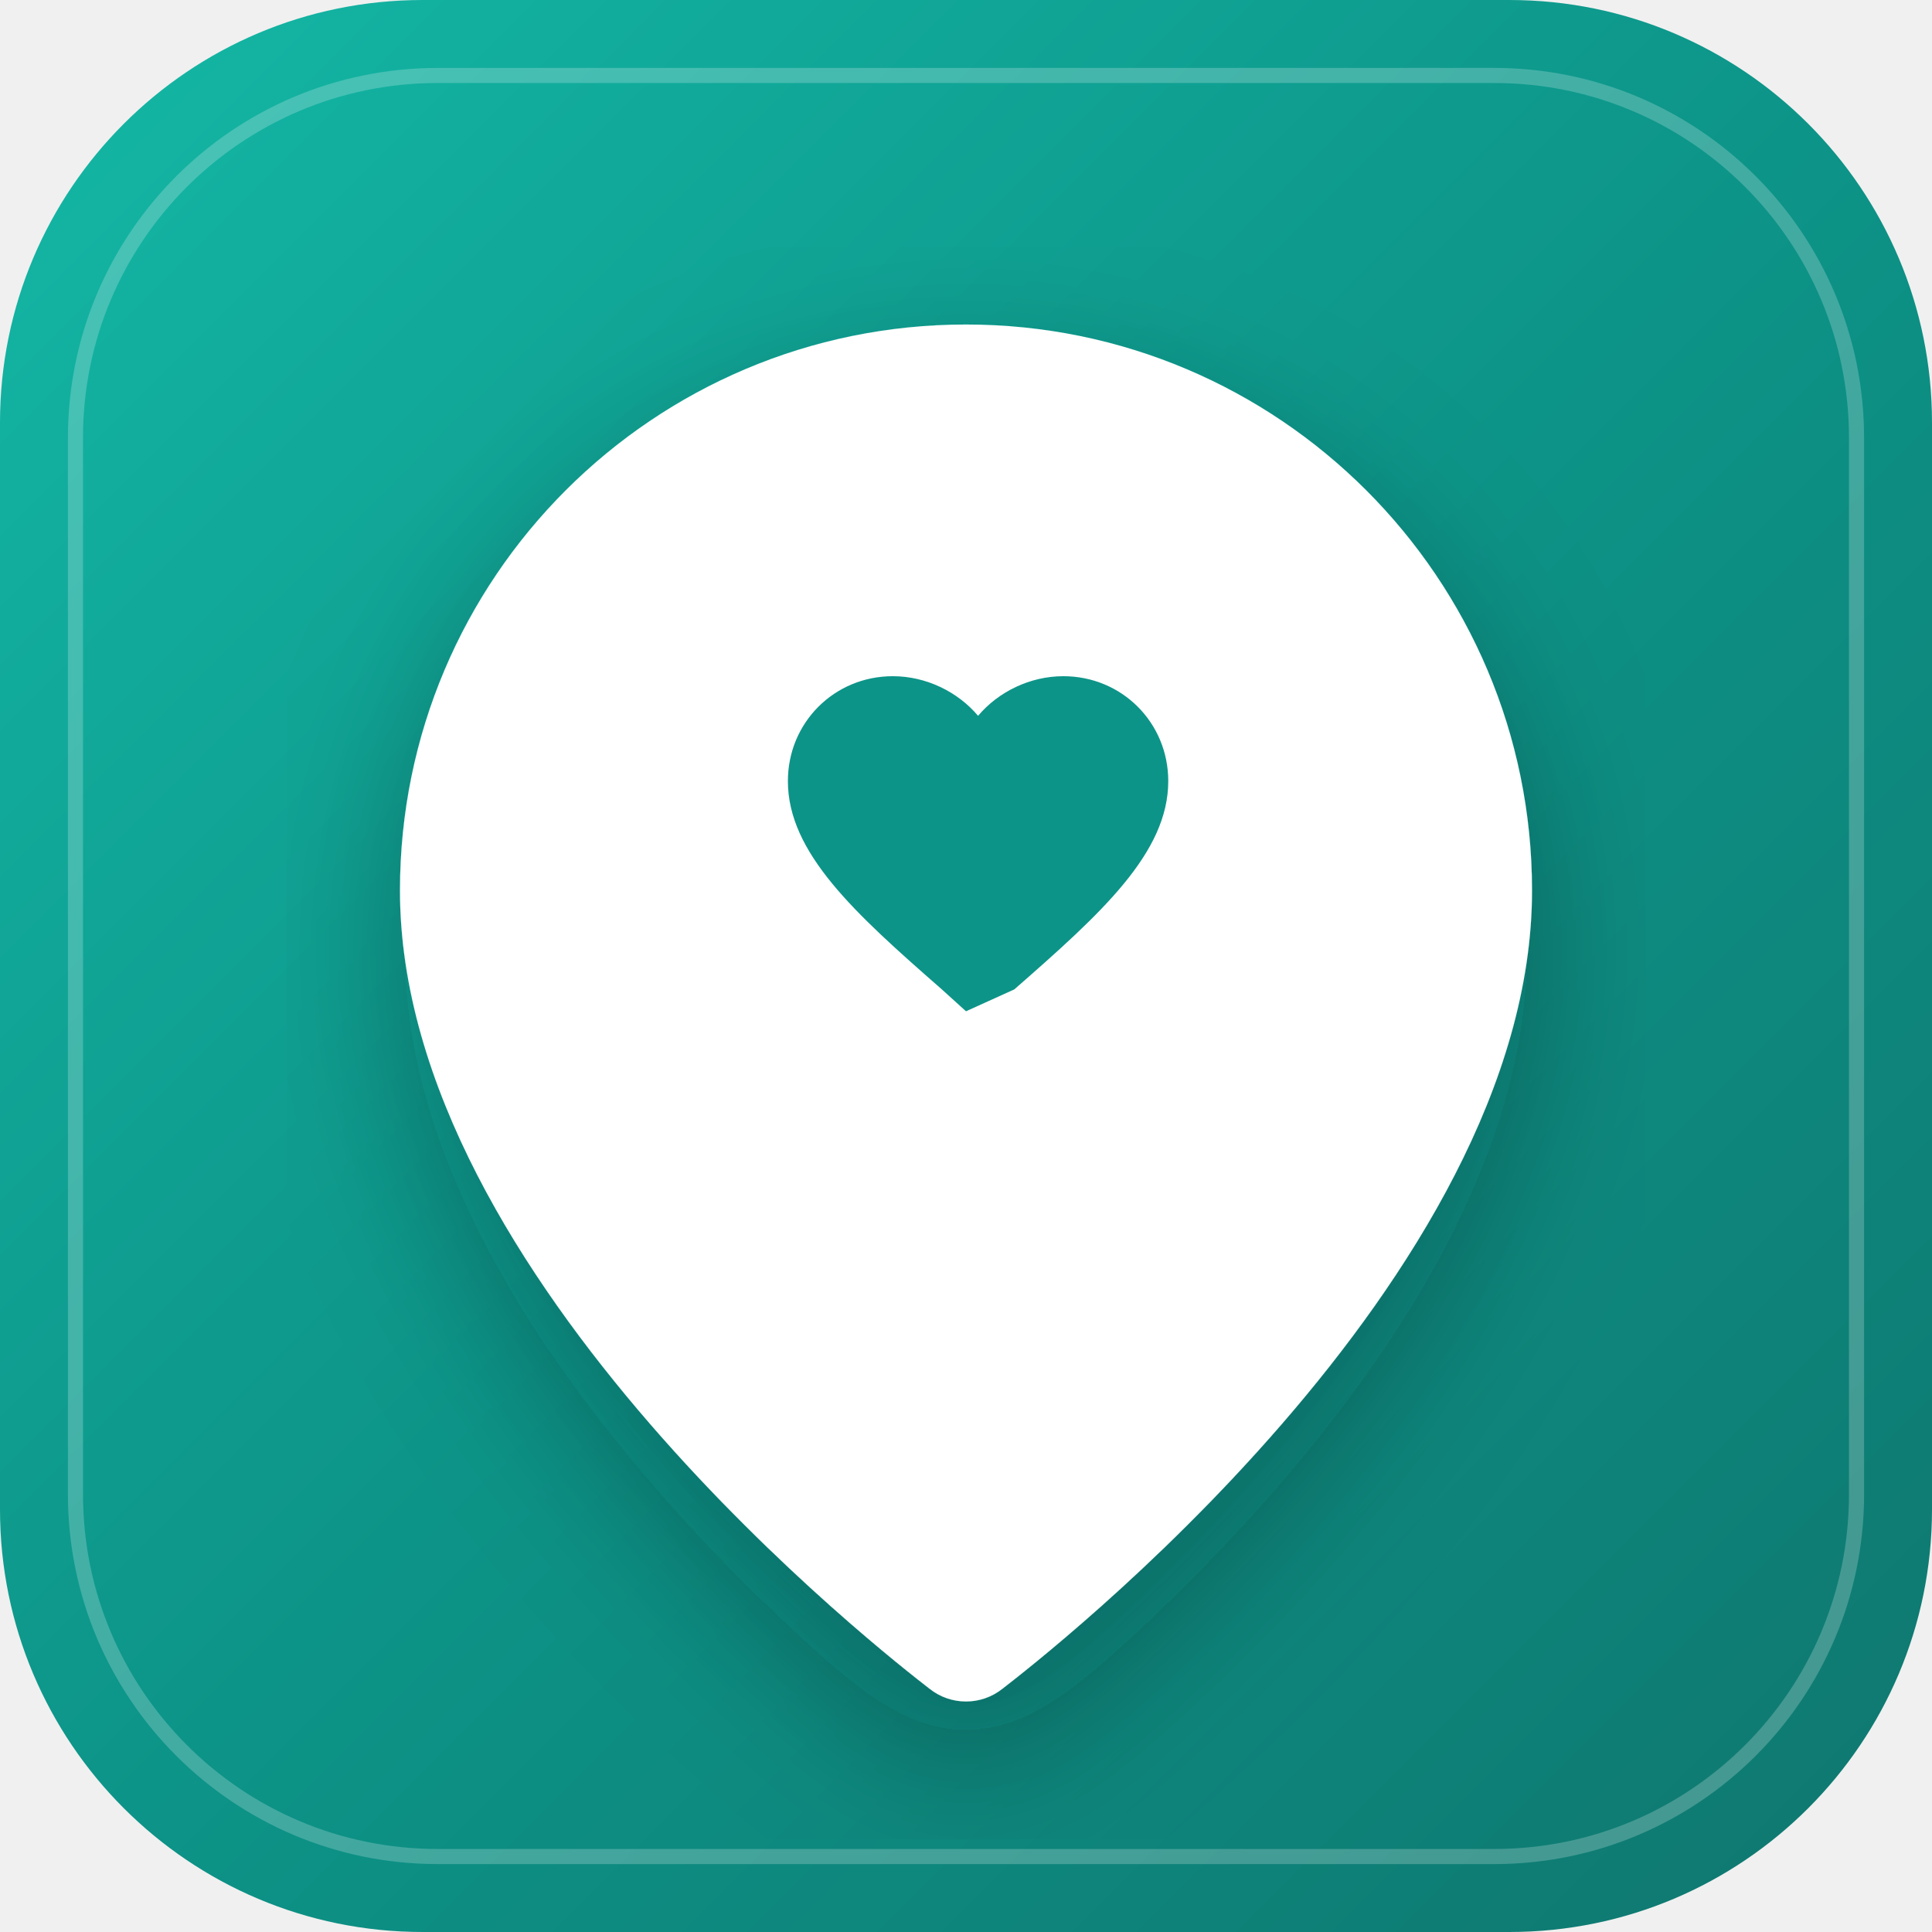
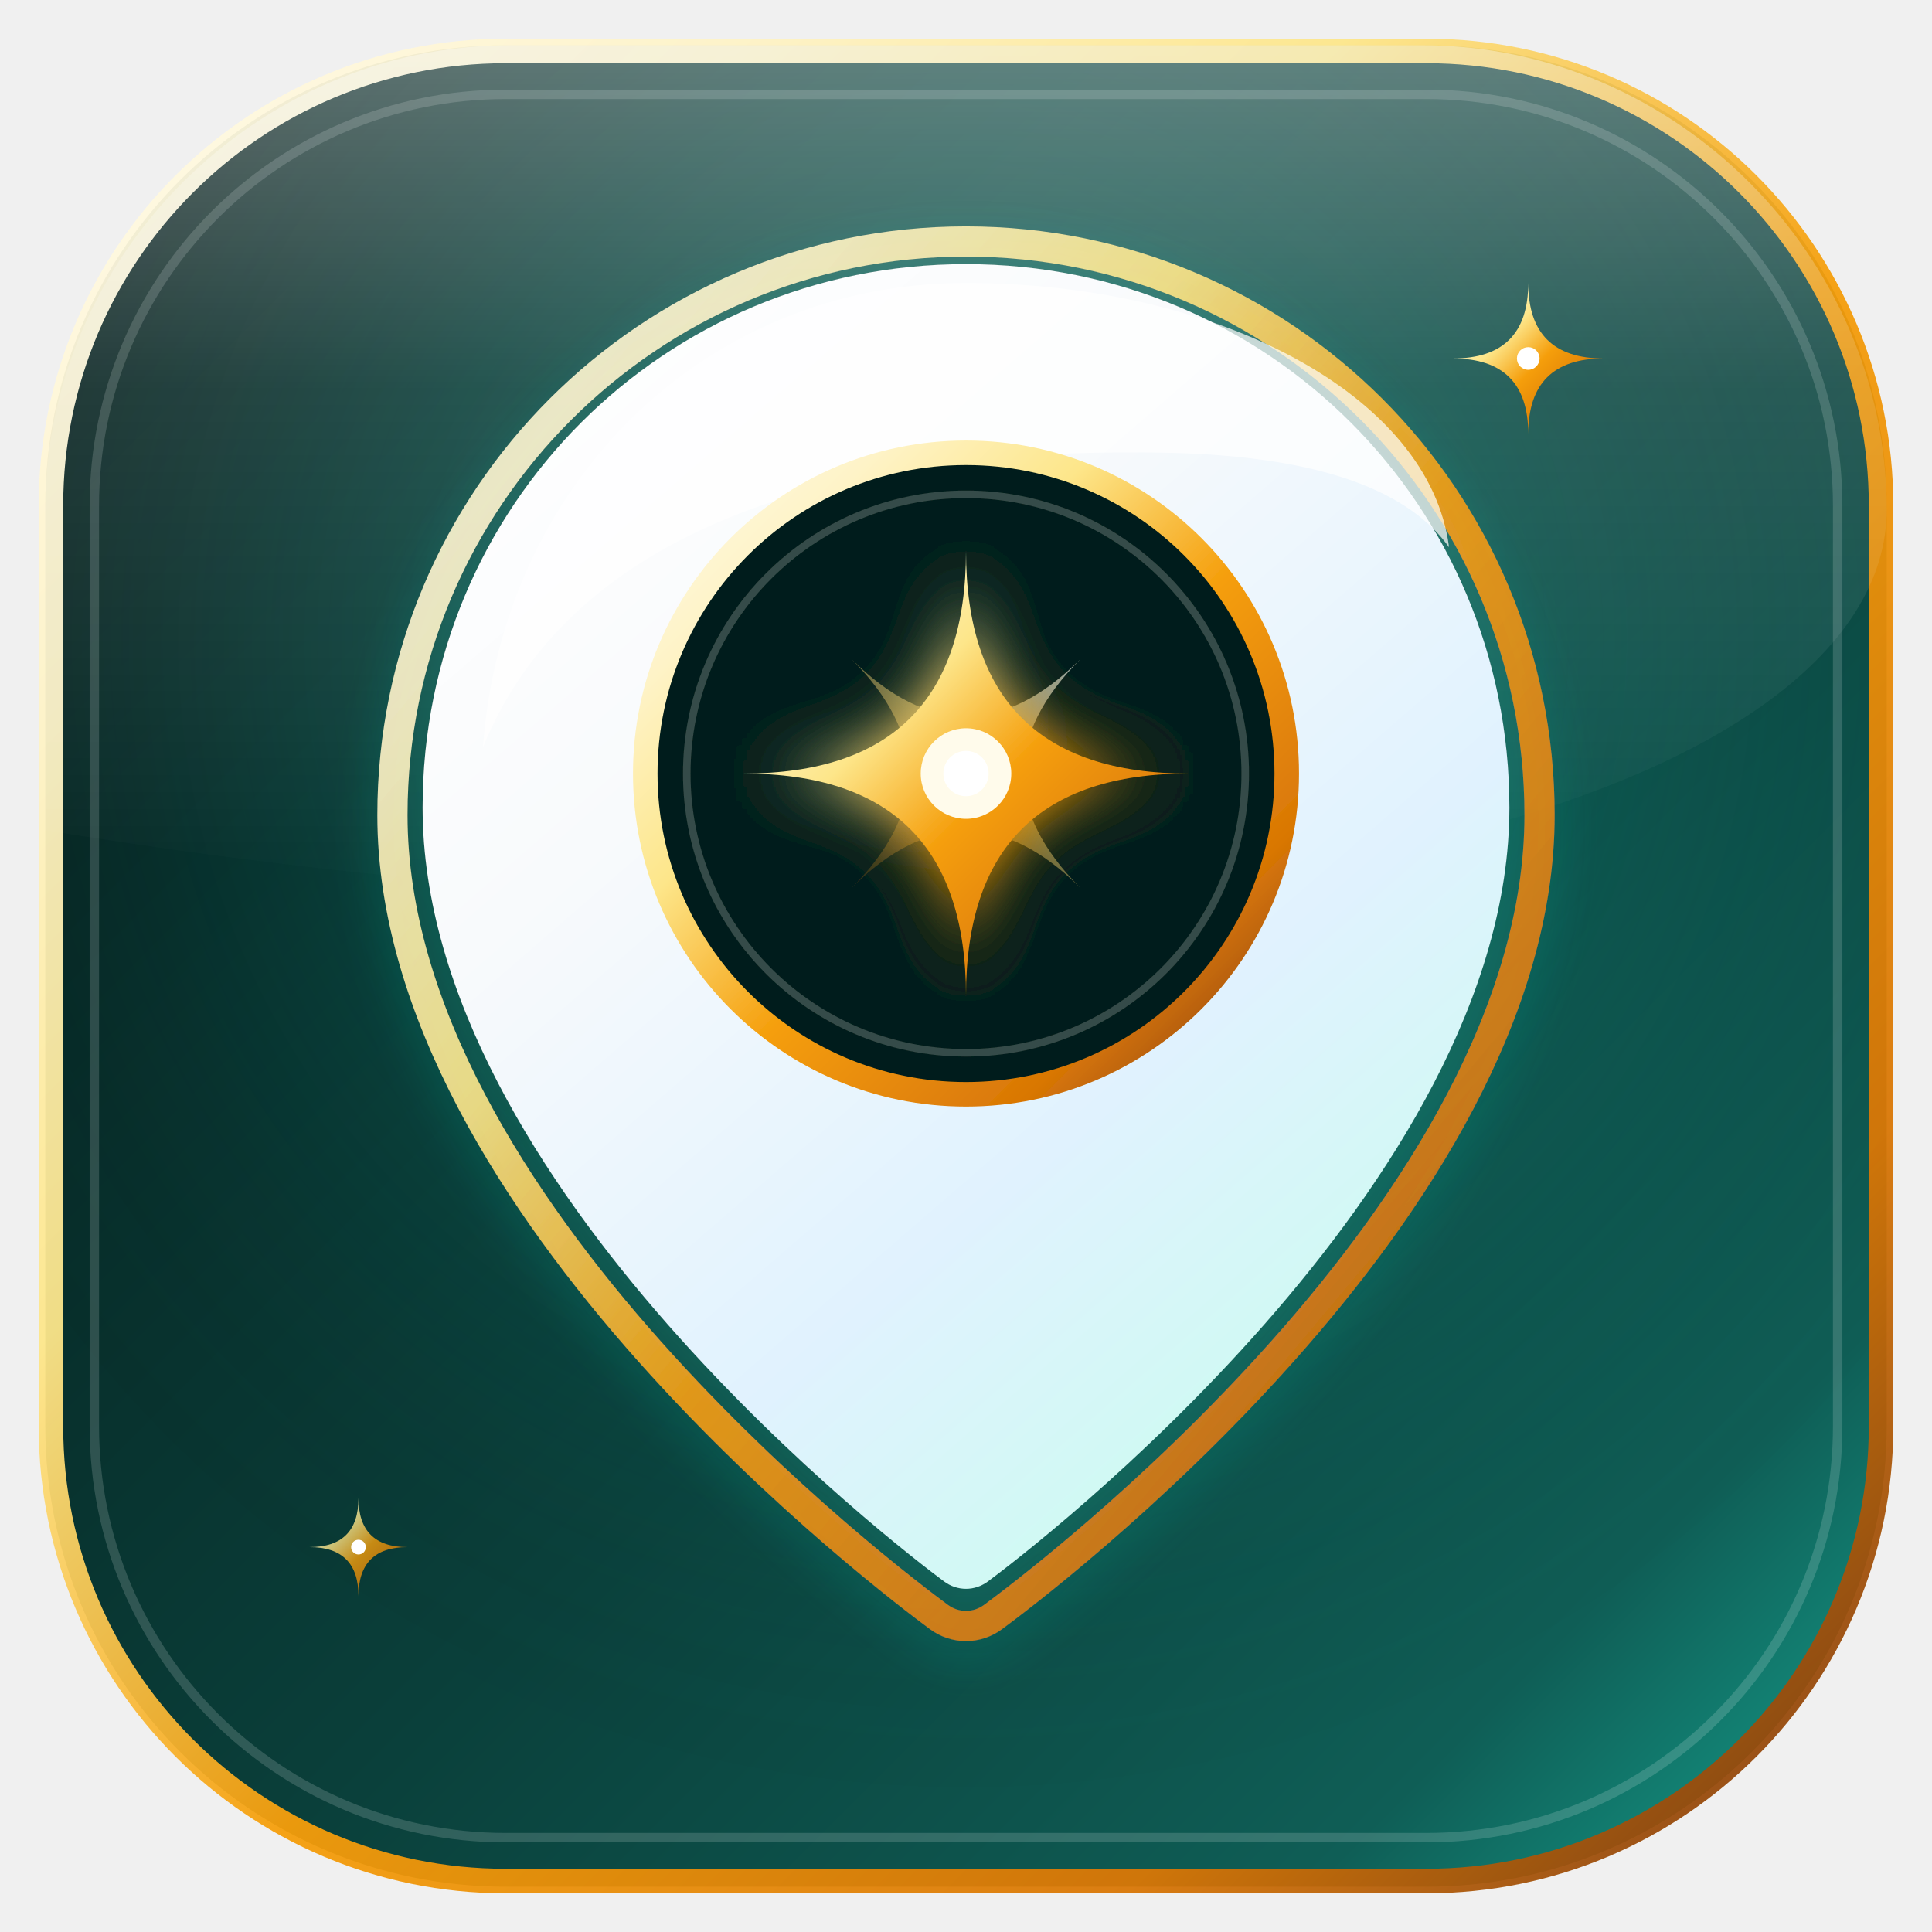
<svg xmlns="http://www.w3.org/2000/svg" viewBox="0 0 512 512" width="512" height="512">
  <defs>
    <linearGradient id="bgGrad512" x1="0%" y1="0%" x2="100%" y2="100%">
-       <stop offset="0%" stop-color="#14B8A6" />
-       <stop offset="50%" stop-color="#0D9488" />
-       <stop offset="100%" stop-color="#0F766E" />
+       <stop offset="0%" stop-color="#031715" />
+       <stop offset="25%" stop-color="#062825" />
+       <stop offset="55%" stop-color="#0A3F3A" />
+       <stop offset="85%" stop-color="#0F5E56" />
+       <stop offset="100%" stop-color="#159F8C" />
    </linearGradient>
-     <filter id="shadow512" x="-10%" y="-10%" width="120%" height="120%">
-       <feDropShadow dx="0" dy="16" stdDeviation="20" flood-color="rgba(15, 23, 42, 0.3)" />
+     <radialGradient id="ambientGlow512" cx="50%" cy="32%" r="65%">
+       <stop offset="0%" stop-color="#2DD4BF" stop-opacity="0.38" />
+       <stop offset="45%" stop-color="#14B8A6" stop-opacity="0.18" />
+       <stop offset="75%" stop-color="#0F766E" stop-opacity="0.06" />
+       <stop offset="100%" stop-color="#000000" stop-opacity="0" />
+     </radialGradient>
+     <linearGradient id="goldGrad512" x1="0%" y1="0%" x2="100%" y2="100%">
+       <stop offset="0%" stop-color="#FFFBEB" />
+       <stop offset="18%" stop-color="#FEF3C7" />
+       <stop offset="35%" stop-color="#FDE68A" />
+       <stop offset="55%" stop-color="#F59E0B" />
+       <stop offset="80%" stop-color="#D97706" />
+       <stop offset="100%" stop-color="#78350F" />
+     </linearGradient>
+     <linearGradient id="goldFlare512" x1="0%" y1="0%" x2="0%" y2="100%">
+       <stop offset="0%" stop-color="#FFFFFF" stop-opacity="0.95" />
+       <stop offset="40%" stop-color="#FDE68A" stop-opacity="0.75" />
+       <stop offset="100%" stop-color="#D97706" stop-opacity="0.3" />
+     </linearGradient>
+     <linearGradient id="pinGrad512" x1="15%" y1="0%" x2="85%" y2="100%">
+       <stop offset="0%" stop-color="#FFFFFF" />
+       <stop offset="30%" stop-color="#F8FAFC" />
+       <stop offset="65%" stop-color="#E0F2FE" />
+       <stop offset="90%" stop-color="#CCFBF1" />
+       <stop offset="100%" stop-color="#99F6E4" />
+     </linearGradient>
+     <linearGradient id="glassSheen512" x1="0%" y1="0%" x2="0%" y2="100%">
+       <stop offset="0%" stop-color="#FFFFFF" stop-opacity="0.36" />
+       <stop offset="40%" stop-color="#FFFFFF" stop-opacity="0.12" />
+       <stop offset="100%" stop-color="#FFFFFF" stop-opacity="0" />
+     </linearGradient>
+     <filter id="masterDropShadow512" x="-30%" y="-30%" width="160%" height="160%">
+       <feDropShadow dx="0" dy="28" stdDeviation="32" flood-color="#010A09" flood-opacity="0.85" />
+       <feDropShadow dx="0" dy="12" stdDeviation="16" flood-color="#06211E" flood-opacity="0.6" />
+       <feDropShadow dx="0" dy="4" stdDeviation="6" flood-color="#14B8A6" flood-opacity="0.25" />
+     </filter>
+     <filter id="starGlow512" x="-30%" y="-30%" width="160%" height="160%">
+       <feGaussianBlur stdDeviation="8" result="blur" />
+       <feComposite in="SourceGraphic" in2="blur" operator="over" />
    </filter>
  </defs>
-   <rect width="512" height="512" rx="112" fill="url(#bgGrad512)" />
-   <rect x="20" y="20" width="472" height="472" rx="96" fill="none" stroke="rgba(255,255,255,0.22)" stroke-width="4" />
-   <g filter="url(#shadow512)" transform="translate(106, 86)">
-     <path d="M150 0C67.157 0 0 67.157 0 150c0 103 130 203.5 140.3 211.5a15.5 15.5 0 0 0 19.4 0C170 353.5 300 253 300 150 300 67.157 232.843 0 150 0z" fill="#FFFFFF" />
-     <path d="M150 182l-6.4-5.8C120.5 156 102.8 140 102.8 121c0-15.5 12.3-27.8 27.8-27.8 8.8 0 17.2 4.1 22.6 10.5 5.4-6.4 13.8-10.5 22.6-10.5 15.5 0 27.8 12.3 27.8 27.8 0 19-17.7 35-40.8 55.2L150 182z" fill="#0D9488" />
+   <rect x="12" y="12" width="488" height="488" rx="122" fill="url(#bgGrad512)" />
+   <rect x="12" y="12" width="488" height="488" rx="122" fill="url(#ambientGlow512)" />
+   <rect x="13.5" y="13.5" width="485" height="485" rx="120.5" fill="none" stroke="url(#goldGrad512)" stroke-width="6.5" stroke-opacity="0.95" />
+   <rect x="25" y="25" width="462" height="462" rx="109" fill="none" stroke="rgba(255, 255, 255, 0.16)" stroke-width="2.5" />
+   <path d="M12 135 C12 68 68 12 135 12 L377 12 C444 12 500 68 500 135 C500 210 320 270 12 220 Z" fill="url(#glassSheen512)" />
+   <g filter="url(#masterDropShadow512)">
+     <path d="M256 64 C172 64 104 132 104 216 C104 320 237.3 420 248.8 428.5 C253.1 431.7 258.9 431.7 263.2 428.5 C274.7 420 408 320 408 216 C408 132 340 64 256 64 Z" fill="none" stroke="url(#goldGrad512)" stroke-width="8" stroke-opacity="0.9" />
+     <path d="M256 70 C176 70 112 134 112 214 C112 314 239 410.8 250.2 419.1 C253.7 421.7 258.3 421.7 261.8 419.1 C273 410.8 400 314 400 214 C400 134 336 70 256 70 Z" fill="url(#pinGrad512)" />
+     <path d="M256 75 C186 75 133 129 128 198 C150 144 214 118 310 120 C352 121 374 131 384 145 C379 105 323 75 256 75 Z" fill="#FFFFFF" fill-opacity="0.7" />
+     <circle cx="256" cy="205" r="85" fill="#031E1B" />
+     <circle cx="256" cy="205" r="85" fill="none" stroke="url(#goldGrad512)" stroke-width="6.5" />
+     <circle cx="256" cy="205" r="74" fill="none" stroke="rgba(255, 255, 255, 0.2)" stroke-width="2" />
+     <path d="M256 162 Q256 205 299 205 Q256 205 256 248 Q256 205 213 205 Q256 205 256 162 Z" transform="rotate(45 256 205)" fill="url(#goldFlare512)" opacity="0.65" />
+     <path d="M256 146 Q256 205 315 205 Q256 205 256 264 Q256 205 197 205 Q256 205 256 146 Z" fill="url(#goldGrad512)" filter="url(#starGlow512)" />
+     <circle cx="256" cy="205" r="12" fill="#FFFBEB" />
+     <circle cx="256" cy="205" r="6" fill="#FFFFFF" />
+   </g>
+   <g transform="translate(405, 95)">
+     <path d="M0 -20 Q0 0 20 0 Q0 0 0 20 Q0 0 -20 0 Q0 0 0 -20 Z" fill="url(#goldGrad512)" />
+     <circle cx="0" cy="0" r="3" fill="#FFFFFF" />
+   </g>
+   <g transform="translate(95, 410) scale(0.65)">
+     <path d="M0 -20 Q0 0 20 0 Q0 0 0 20 Q0 0 -20 0 Q0 0 0 -20 Z" fill="url(#goldGrad512)" opacity="0.8" />
+     <circle cx="0" cy="0" r="3" fill="#FFFFFF" />
  </g>
</svg>
